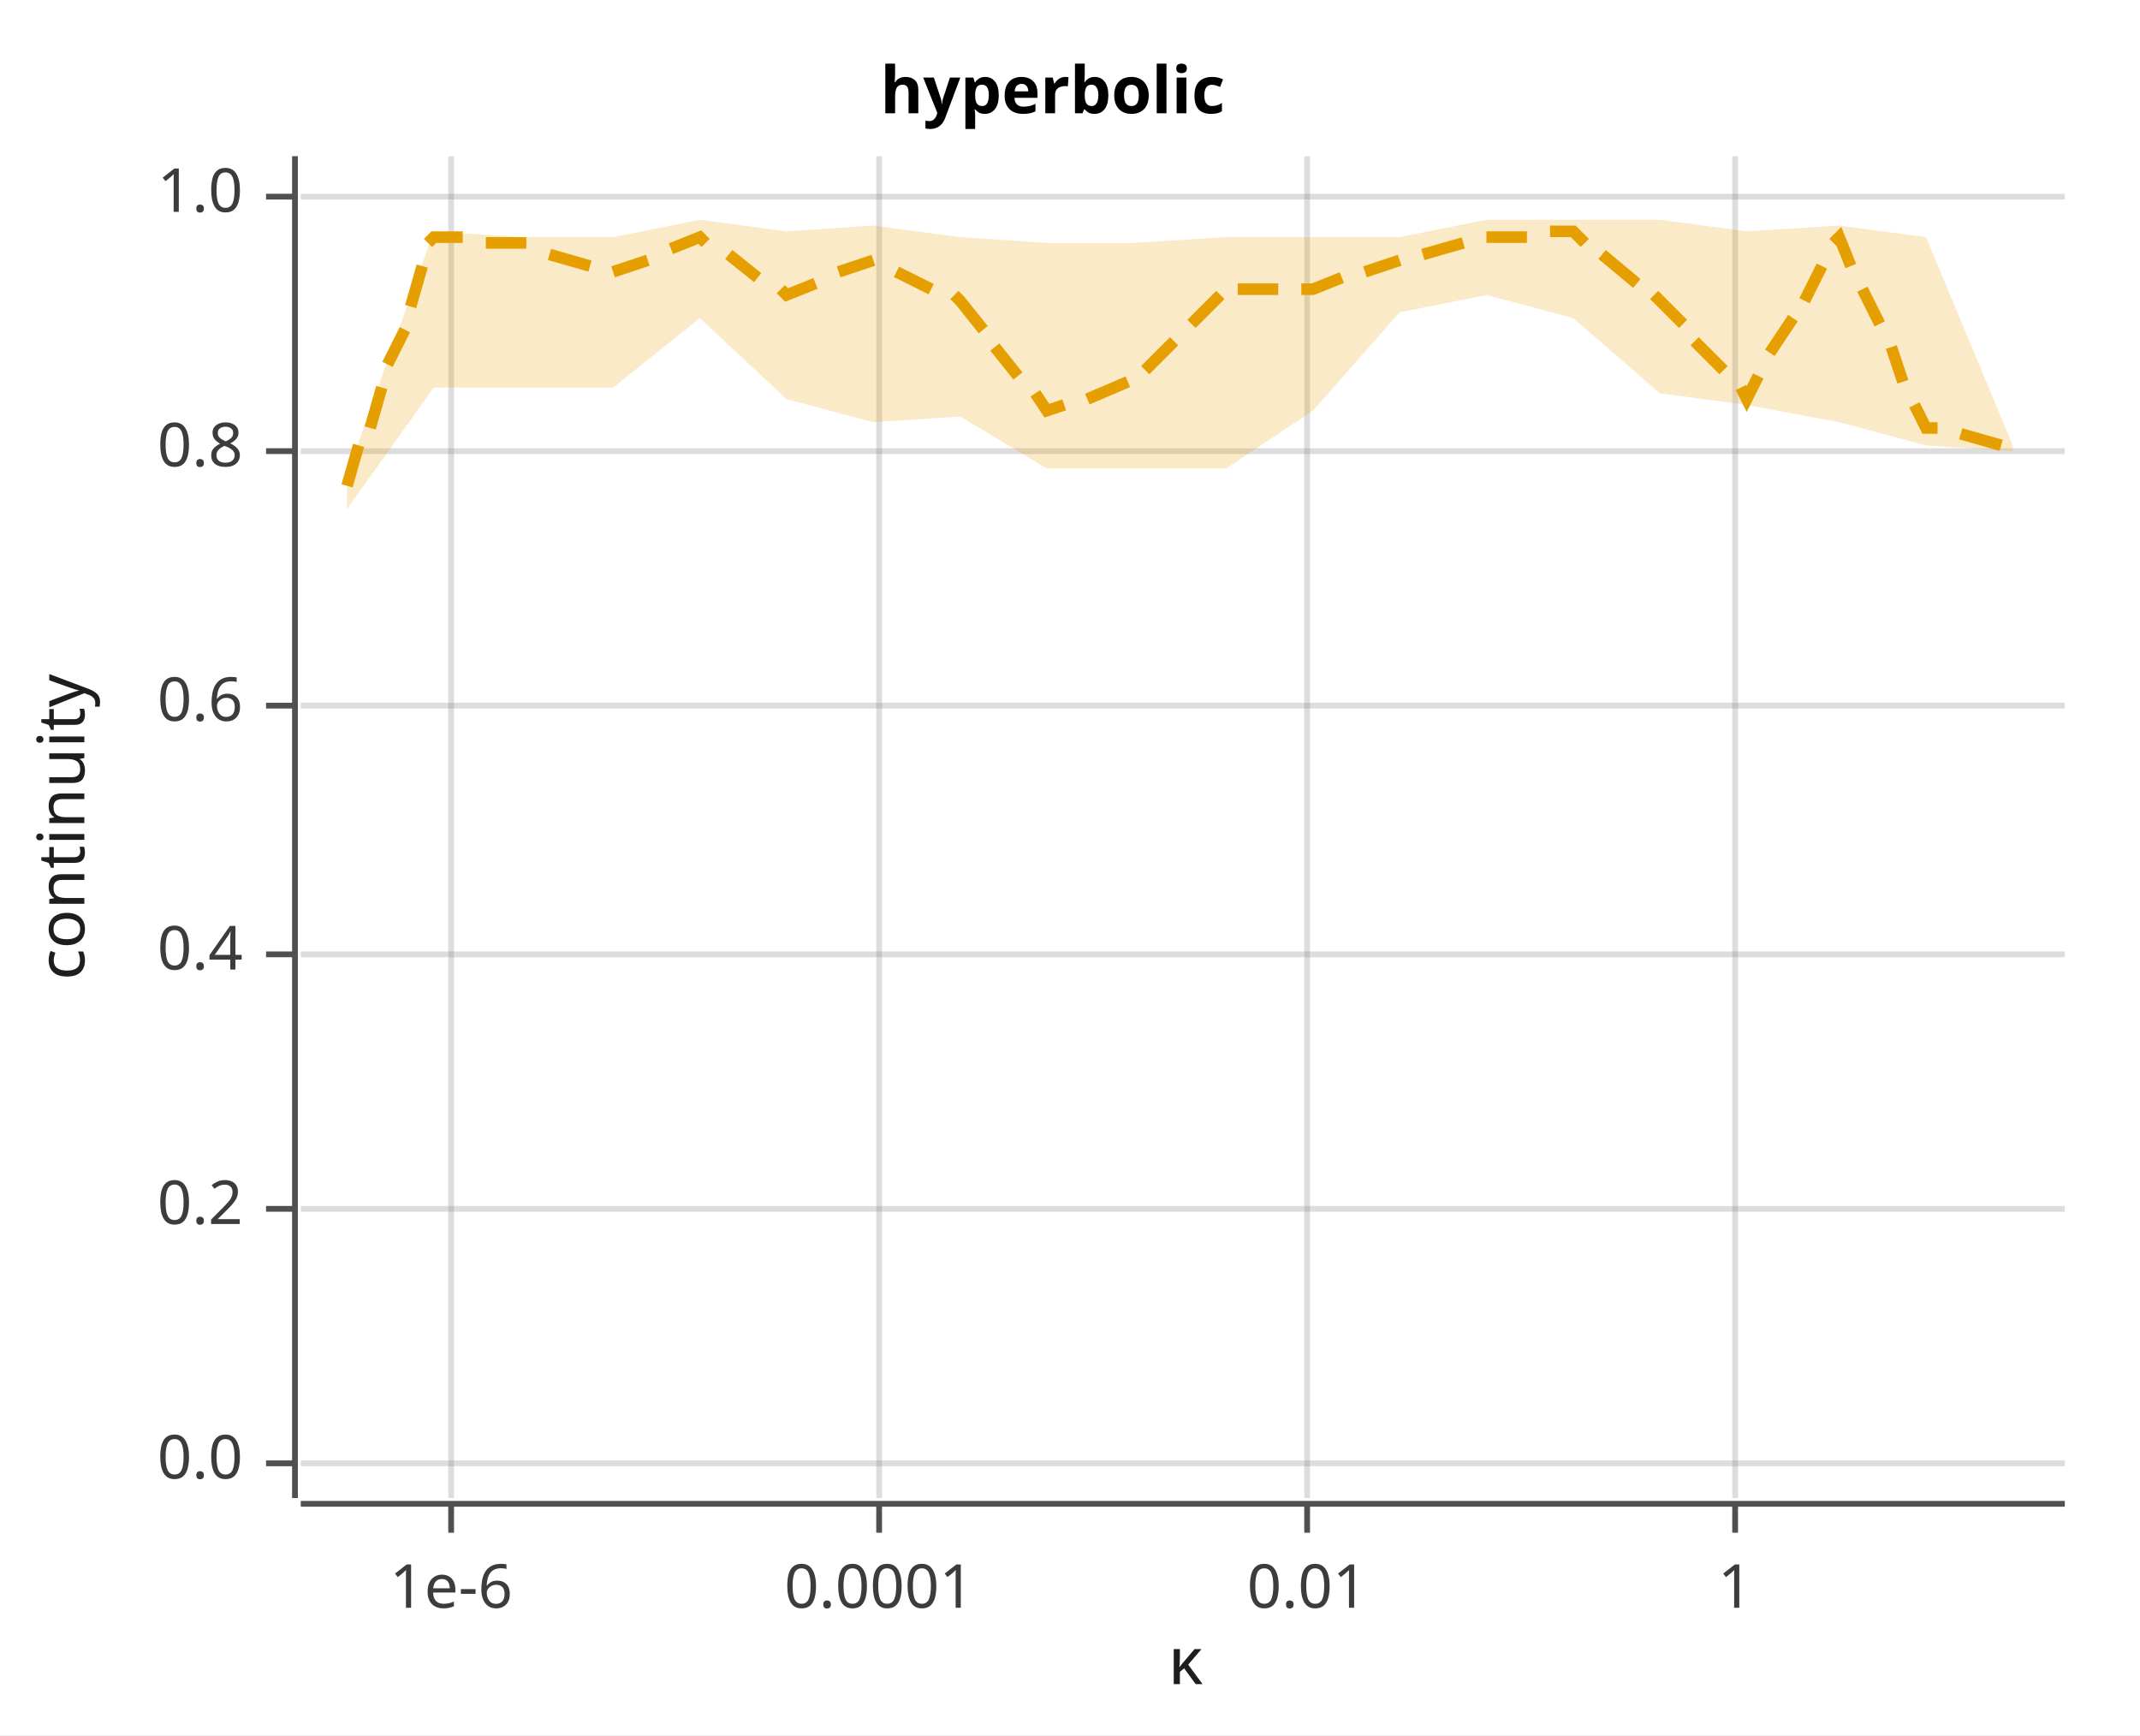
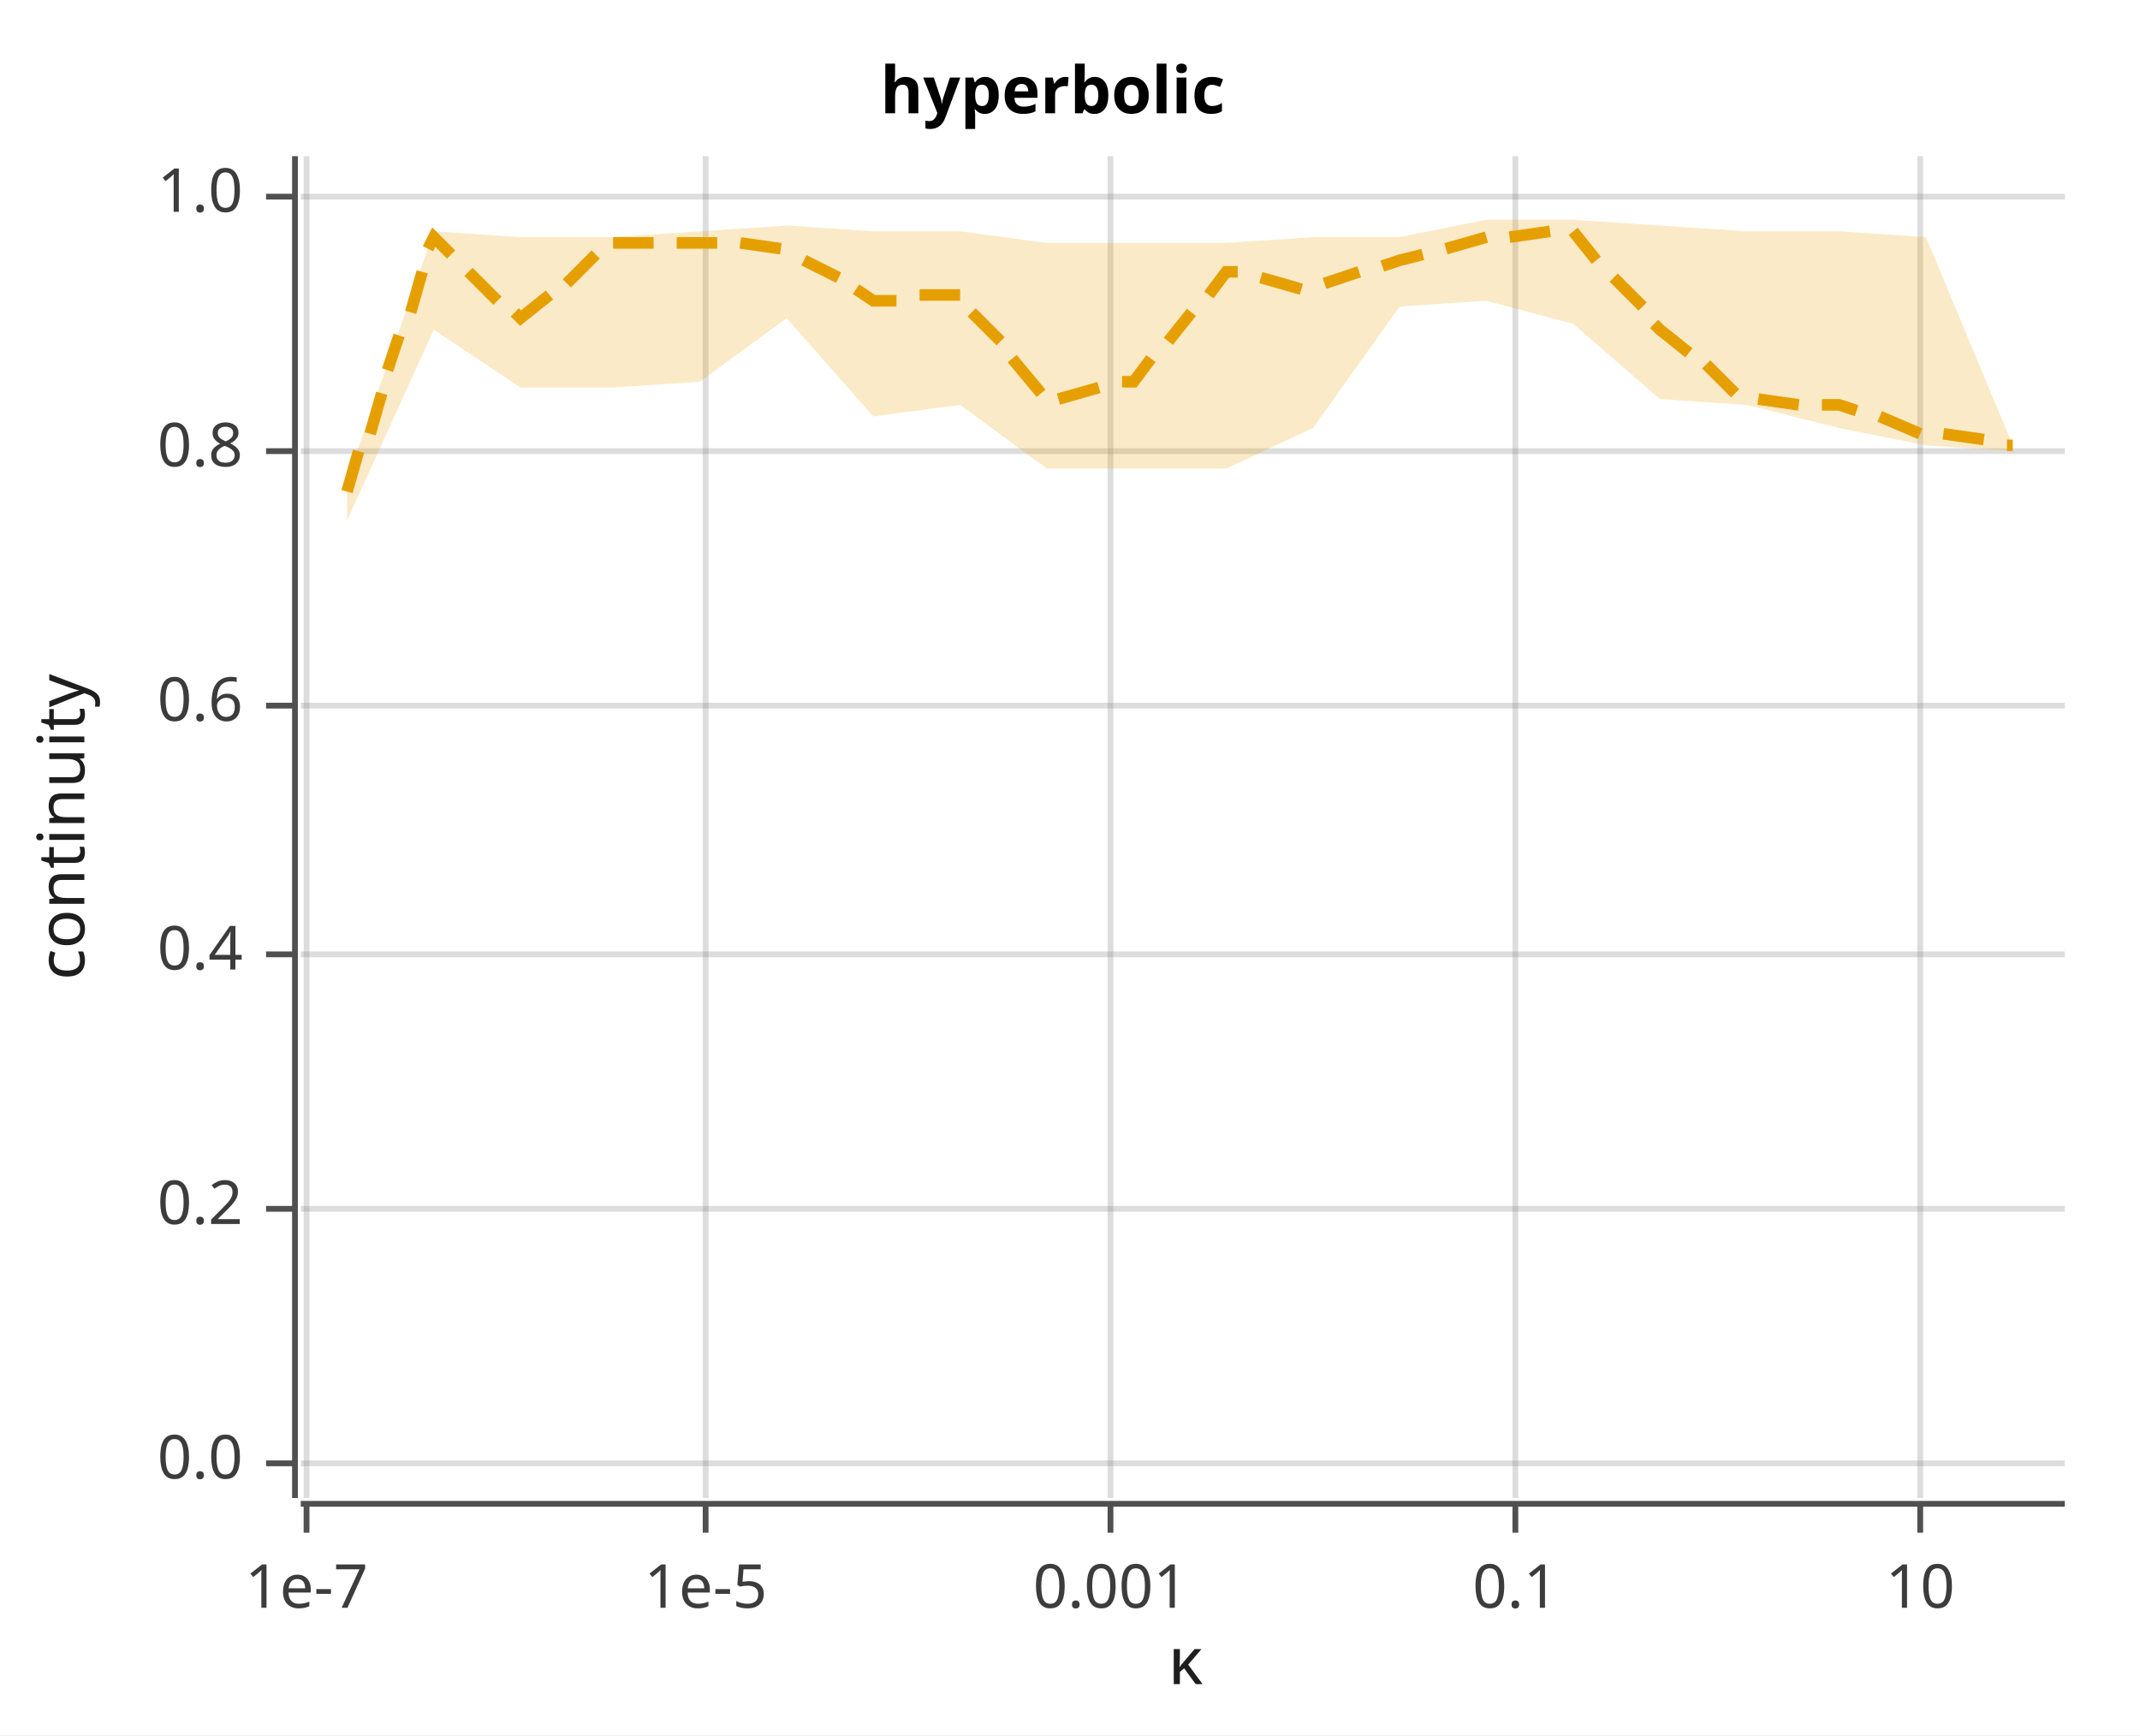
<svg xmlns="http://www.w3.org/2000/svg" width="370" height="300" viewBox="0 0 370 300">
  <rect x="0" y="0" width="370" height="300" opacity="1" fill="#FFFFFF" stroke="none" />
  <text x="182" y="11" dy="0.76em" text-anchor="middle" font-family="sans-serif" font-size="11.29" opacity="1" fill="#000000" font-weight="bold">
hyperbolic
</text>
  <text x="6" y="143" dy="0.76em" text-anchor="middle" font-family="sans-serif" font-size="11.29" opacity="1" fill="#1E1E1E" transform="rotate(270, 6, 143)">
continuity
</text>
  <text x="205" y="294" dy="-0.5ex" text-anchor="middle" font-family="sans-serif" font-size="11.29" opacity="1" fill="#1E1E1E">
κ
</text>
-   <line opacity="0.25" stroke="#787878" stroke-width="1" x1="78" y1="259" x2="78" y2="27" />
-   <line opacity="0.25" stroke="#787878" stroke-width="1" x1="152" y1="259" x2="152" y2="27" />
-   <line opacity="0.25" stroke="#787878" stroke-width="1" x1="226" y1="259" x2="226" y2="27" />
-   <line opacity="0.25" stroke="#787878" stroke-width="1" x1="300" y1="259" x2="300" y2="27" />
+   <line opacity="0.25" stroke="#787878" stroke-width="1" x1="53" y1="259" x2="53" y2="27" />
+   <line opacity="0.25" stroke="#787878" stroke-width="1" x1="122" y1="259" x2="122" y2="27" />
+   <line opacity="0.25" stroke="#787878" stroke-width="1" x1="192" y1="259" x2="192" y2="27" />
+   <line opacity="0.25" stroke="#787878" stroke-width="1" x1="262" y1="259" x2="262" y2="27" />
+   <line opacity="0.25" stroke="#787878" stroke-width="1" x1="332" y1="259" x2="332" y2="27" />
  <line opacity="0.25" stroke="#787878" stroke-width="1" x1="52" y1="253" x2="357" y2="253" />
  <line opacity="0.25" stroke="#787878" stroke-width="1" x1="52" y1="209" x2="357" y2="209" />
  <line opacity="0.25" stroke="#787878" stroke-width="1" x1="52" y1="165" x2="357" y2="165" />
  <line opacity="0.25" stroke="#787878" stroke-width="1" x1="52" y1="122" x2="357" y2="122" />
  <line opacity="0.25" stroke="#787878" stroke-width="1" x1="52" y1="78" x2="357" y2="78" />
  <line opacity="0.25" stroke="#787878" stroke-width="1" x1="52" y1="34" x2="357" y2="34" />
  <polyline fill="none" opacity="1" stroke="#505050" stroke-width="1" points="51,27 51,259 " />
  <text x="42" y="253" dy="0.5ex" text-anchor="end" font-family="sans-serif" font-size="10.484" opacity="1" fill="#3C3C3C">
0.0
</text>
  <polyline fill="none" opacity="1" stroke="#505050" stroke-width="1" points="46,253 51,253 " />
  <text x="42" y="209" dy="0.5ex" text-anchor="end" font-family="sans-serif" font-size="10.484" opacity="1" fill="#3C3C3C">
0.2
</text>
  <polyline fill="none" opacity="1" stroke="#505050" stroke-width="1" points="46,209 51,209 " />
  <text x="42" y="165" dy="0.5ex" text-anchor="end" font-family="sans-serif" font-size="10.484" opacity="1" fill="#3C3C3C">
0.4
</text>
  <polyline fill="none" opacity="1" stroke="#505050" stroke-width="1" points="46,165 51,165 " />
  <text x="42" y="122" dy="0.5ex" text-anchor="end" font-family="sans-serif" font-size="10.484" opacity="1" fill="#3C3C3C">
0.6
</text>
  <polyline fill="none" opacity="1" stroke="#505050" stroke-width="1" points="46,122 51,122 " />
  <text x="42" y="78" dy="0.5ex" text-anchor="end" font-family="sans-serif" font-size="10.484" opacity="1" fill="#3C3C3C">
0.8
</text>
  <polyline fill="none" opacity="1" stroke="#505050" stroke-width="1" points="46,78 51,78 " />
  <text x="42" y="34" dy="0.5ex" text-anchor="end" font-family="sans-serif" font-size="10.484" opacity="1" fill="#3C3C3C">
1.0
</text>
  <polyline fill="none" opacity="1" stroke="#505050" stroke-width="1" points="46,34 51,34 " />
  <polyline fill="none" opacity="1" stroke="#505050" stroke-width="1" points="52,260 357,260 " />
-   <text x="78" y="270" dy="0.76em" text-anchor="middle" font-family="sans-serif" font-size="10.484" opacity="1" fill="#3C3C3C">
- 1e-6
+   <text x="53" y="270" dy="0.76em" text-anchor="middle" font-family="sans-serif" font-size="10.484" opacity="1" fill="#3C3C3C">
+ 1e-7
</text>
-   <polyline fill="none" opacity="1" stroke="#505050" stroke-width="1" points="78,260 78,265 " />
-   <text x="152" y="270" dy="0.76em" text-anchor="middle" font-family="sans-serif" font-size="10.484" opacity="1" fill="#3C3C3C">
- 0.0001
+   <polyline fill="none" opacity="1" stroke="#505050" stroke-width="1" points="53,260 53,265 " />
+   <text x="122" y="270" dy="0.76em" text-anchor="middle" font-family="sans-serif" font-size="10.484" opacity="1" fill="#3C3C3C">
+ 1e-5
</text>
-   <polyline fill="none" opacity="1" stroke="#505050" stroke-width="1" points="152,260 152,265 " />
-   <text x="226" y="270" dy="0.76em" text-anchor="middle" font-family="sans-serif" font-size="10.484" opacity="1" fill="#3C3C3C">
- 0.01
+   <polyline fill="none" opacity="1" stroke="#505050" stroke-width="1" points="122,260 122,265 " />
+   <text x="192" y="270" dy="0.76em" text-anchor="middle" font-family="sans-serif" font-size="10.484" opacity="1" fill="#3C3C3C">
+ 0.001
</text>
-   <polyline fill="none" opacity="1" stroke="#505050" stroke-width="1" points="226,260 226,265 " />
-   <text x="300" y="270" dy="0.76em" text-anchor="middle" font-family="sans-serif" font-size="10.484" opacity="1" fill="#3C3C3C">
- 1
+   <polyline fill="none" opacity="1" stroke="#505050" stroke-width="1" points="192,260 192,265 " />
+   <text x="262" y="270" dy="0.76em" text-anchor="middle" font-family="sans-serif" font-size="10.484" opacity="1" fill="#3C3C3C">
+ 0.1
</text>
-   <polyline fill="none" opacity="1" stroke="#505050" stroke-width="1" points="300,260 300,265 " />
-   <polygon opacity="0.22" fill="#E69F00" points="60,82 75,40 90,41 106,41 121,38 136,40 151,39 166,41 181,42 196,42 212,41 227,41 242,41 257,38 272,38 287,38 302,40 318,39 333,41 348,77 348,78 333,77 318,73 302,70 287,68 272,55 257,51 242,54 227,71 212,81 196,81 181,81 166,72 151,73 136,69 121,55 106,67 90,67 75,67 60,88 " />
-   <polyline fill="none" opacity="1" stroke="#E69F00" stroke-width="2" points="60,84 62,77 " />
-   <polyline fill="none" opacity="1" stroke="#E69F00" stroke-width="2" points="64,74 66,67 " />
-   <polyline fill="none" opacity="1" stroke="#E69F00" stroke-width="2" points="67,63 70,57 " />
-   <polyline fill="none" opacity="1" stroke="#E69F00" stroke-width="2" points="71,53 73,46 " />
-   <polyline fill="none" opacity="1" stroke="#E69F00" stroke-width="2" points="74,42 75,41 80,41 " />
-   <polyline fill="none" opacity="1" stroke="#E69F00" stroke-width="2" points="84,42 90,42 91,42 " />
-   <polyline fill="none" opacity="1" stroke="#E69F00" stroke-width="2" points="95,44 102,46 " />
-   <polyline fill="none" opacity="1" stroke="#E69F00" stroke-width="2" points="106,47 106,47 112,45 " />
-   <polyline fill="none" opacity="1" stroke="#E69F00" stroke-width="2" points="116,43 121,41 122,42 " />
-   <polyline fill="none" opacity="1" stroke="#E69F00" stroke-width="2" points="126,44 131,48 " />
-   <polyline fill="none" opacity="1" stroke="#E69F00" stroke-width="2" points="135,50 136,51 141,49 " />
-   <polyline fill="none" opacity="1" stroke="#E69F00" stroke-width="2" points="145,47 151,45 151,45 " />
-   <polyline fill="none" opacity="1" stroke="#E69F00" stroke-width="2" points="155,47 161,50 " />
-   <polyline fill="none" opacity="1" stroke="#E69F00" stroke-width="2" points="165,51 166,52 170,57 " />
-   <polyline fill="none" opacity="1" stroke="#E69F00" stroke-width="2" points="172,60 176,65 " />
-   <polyline fill="none" opacity="1" stroke="#E69F00" stroke-width="2" points="179,68 181,71 184,70 " />
-   <polyline fill="none" opacity="1" stroke="#E69F00" stroke-width="2" points="188,69 195,66 " />
-   <polyline fill="none" opacity="1" stroke="#E69F00" stroke-width="2" points="198,64 203,59 " />
-   <polyline fill="none" opacity="1" stroke="#E69F00" stroke-width="2" points="206,56 211,51 " />
-   <polyline fill="none" opacity="1" stroke="#E69F00" stroke-width="2" points="214,50 221,50 " />
-   <polyline fill="none" opacity="1" stroke="#E69F00" stroke-width="2" points="225,50 227,50 232,48 " />
-   <polyline fill="none" opacity="1" stroke="#E69F00" stroke-width="2" points="236,47 242,45 242,45 " />
-   <polyline fill="none" opacity="1" stroke="#E69F00" stroke-width="2" points="246,44 253,42 " />
-   <polyline fill="none" opacity="1" stroke="#E69F00" stroke-width="2" points="257,41 257,41 264,41 " />
-   <polyline fill="none" opacity="1" stroke="#E69F00" stroke-width="2" points="268,40 272,40 274,42 " />
-   <polyline fill="none" opacity="1" stroke="#E69F00" stroke-width="2" points="277,44 283,49 " />
-   <polyline fill="none" opacity="1" stroke="#E69F00" stroke-width="2" points="286,51 287,52 291,56 " />
-   <polyline fill="none" opacity="1" stroke="#E69F00" stroke-width="2" points="293,59 298,64 " />
-   <polyline fill="none" opacity="1" stroke="#E69F00" stroke-width="2" points="301,67 302,69 304,65 " />
-   <polyline fill="none" opacity="1" stroke="#E69F00" stroke-width="2" points="306,61 310,55 " />
-   <polyline fill="none" opacity="1" stroke="#E69F00" stroke-width="2" points="312,52 315,46 " />
-   <polyline fill="none" opacity="1" stroke="#E69F00" stroke-width="2" points="317,42 318,41 320,46 " />
-   <polyline fill="none" opacity="1" stroke="#E69F00" stroke-width="2" points="322,50 325,56 " />
-   <polyline fill="none" opacity="1" stroke="#E69F00" stroke-width="2" points="327,60 329,66 " />
-   <polyline fill="none" opacity="1" stroke="#E69F00" stroke-width="2" points="331,70 333,74 335,74 " />
-   <polyline fill="none" opacity="1" stroke="#E69F00" stroke-width="2" points="339,75 346,77 " />
+   <polyline fill="none" opacity="1" stroke="#505050" stroke-width="1" points="262,260 262,265 " />
+   <text x="332" y="270" dy="0.76em" text-anchor="middle" font-family="sans-serif" font-size="10.484" opacity="1" fill="#3C3C3C">
+ 10
+ </text>
+   <polyline fill="none" opacity="1" stroke="#505050" stroke-width="1" points="332,260 332,265 " />
+   <polygon opacity="0.22" fill="#E69F00" points="60,83 75,40 90,41 106,41 121,40 136,39 151,40 166,40 181,42 196,42 212,42 227,41 242,41 257,38 272,38 287,39 302,40 318,40 333,41 348,77 348,78 333,77 318,74 302,70 287,69 272,56 257,52 242,53 227,74 212,81 196,81 181,81 166,70 151,72 136,55 121,66 106,67 90,67 75,57 60,90 " />
+   <polyline fill="none" opacity="1" stroke="#E69F00" stroke-width="2" points="60,85 62,78 " />
+   <polyline fill="none" opacity="1" stroke="#E69F00" stroke-width="2" points="64,75 66,68 " />
+   <polyline fill="none" opacity="1" stroke="#E69F00" stroke-width="2" points="67,64 69,58 " />
+   <polyline fill="none" opacity="1" stroke="#E69F00" stroke-width="2" points="71,54 73,47 " />
+   <polyline fill="none" opacity="1" stroke="#E69F00" stroke-width="2" points="74,43 75,41 78,44 " />
+   <polyline fill="none" opacity="1" stroke="#E69F00" stroke-width="2" points="81,47 86,52 " />
+   <polyline fill="none" opacity="1" stroke="#E69F00" stroke-width="2" points="89,54 90,55 95,51 " />
+   <polyline fill="none" opacity="1" stroke="#E69F00" stroke-width="2" points="98,49 103,44 " />
+   <polyline fill="none" opacity="1" stroke="#E69F00" stroke-width="2" points="106,42 113,42 " />
+   <polyline fill="none" opacity="1" stroke="#E69F00" stroke-width="2" points="117,42 121,42 124,42 " />
+   <polyline fill="none" opacity="1" stroke="#E69F00" stroke-width="2" points="128,42 135,43 " />
+   <polyline fill="none" opacity="1" stroke="#E69F00" stroke-width="2" points="139,45 145,48 " />
+   <polyline fill="none" opacity="1" stroke="#E69F00" stroke-width="2" points="148,50 151,52 155,52 " />
+   <polyline fill="none" opacity="1" stroke="#E69F00" stroke-width="2" points="159,51 166,51 " />
+   <polyline fill="none" opacity="1" stroke="#E69F00" stroke-width="2" points="168,54 173,59 " />
+   <polyline fill="none" opacity="1" stroke="#E69F00" stroke-width="2" points="175,62 180,68 " />
+   <polyline fill="none" opacity="1" stroke="#E69F00" stroke-width="2" points="183,69 190,67 " />
+   <polyline fill="none" opacity="1" stroke="#E69F00" stroke-width="2" points="194,66 196,66 199,62 " />
+   <polyline fill="none" opacity="1" stroke="#E69F00" stroke-width="2" points="202,59 206,54 " />
+   <polyline fill="none" opacity="1" stroke="#E69F00" stroke-width="2" points="209,51 212,47 214,47 " />
+   <polyline fill="none" opacity="1" stroke="#E69F00" stroke-width="2" points="218,48 225,50 " />
+   <polyline fill="none" opacity="1" stroke="#E69F00" stroke-width="2" points="229,49 235,47 " />
+   <polyline fill="none" opacity="1" stroke="#E69F00" stroke-width="2" points="239,46 242,45 246,44 " />
+   <polyline fill="none" opacity="1" stroke="#E69F00" stroke-width="2" points="250,43 257,41 " />
+   <polyline fill="none" opacity="1" stroke="#E69F00" stroke-width="2" points="261,41 268,40 " />
+   <polyline fill="none" opacity="1" stroke="#E69F00" stroke-width="2" points="272,40 272,40 276,45 " />
+   <polyline fill="none" opacity="1" stroke="#E69F00" stroke-width="2" points="279,48 284,53 " />
+   <polyline fill="none" opacity="1" stroke="#E69F00" stroke-width="2" points="286,56 287,57 292,61 " />
+   <polyline fill="none" opacity="1" stroke="#E69F00" stroke-width="2" points="295,63 300,68 " />
+   <polyline fill="none" opacity="1" stroke="#E69F00" stroke-width="2" points="304,69 311,70 " />
+   <polyline fill="none" opacity="1" stroke="#E69F00" stroke-width="2" points="315,70 318,70 321,71 " />
+   <polyline fill="none" opacity="1" stroke="#E69F00" stroke-width="2" points="325,72 332,75 " />
+   <polyline fill="none" opacity="1" stroke="#E69F00" stroke-width="2" points="336,75 343,76 " />
+   <polyline fill="none" opacity="1" stroke="#E69F00" stroke-width="2" points="347,77 348,77 " />
</svg>
